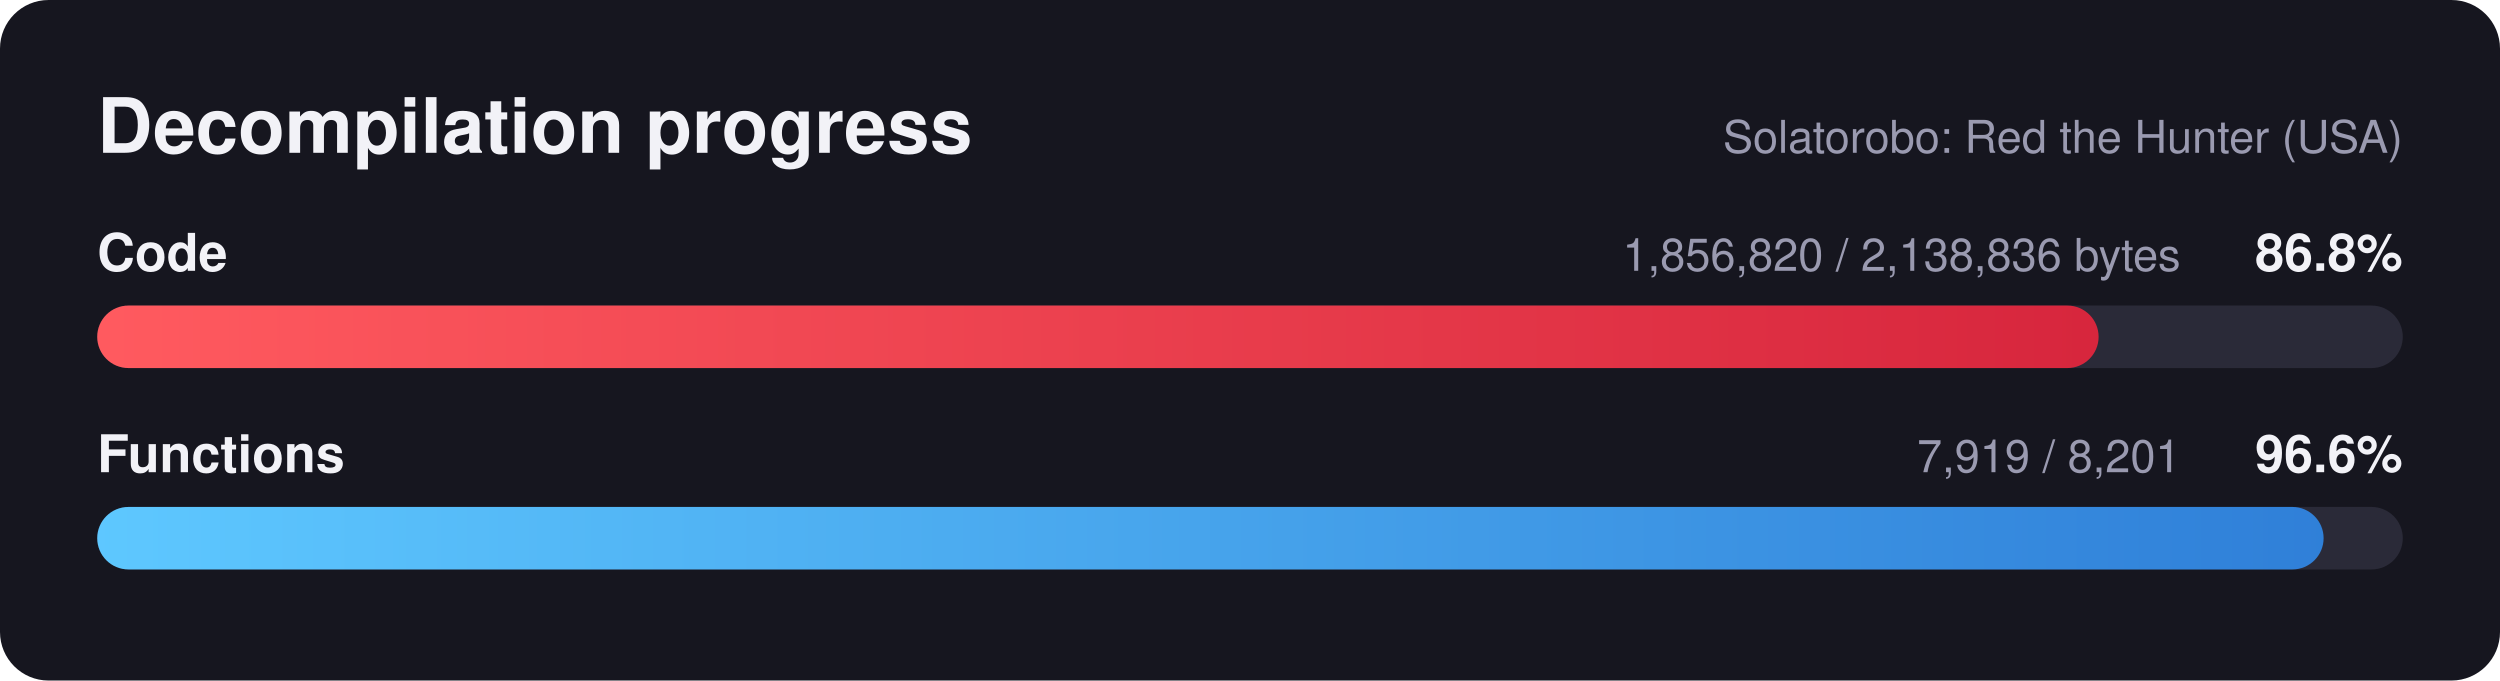
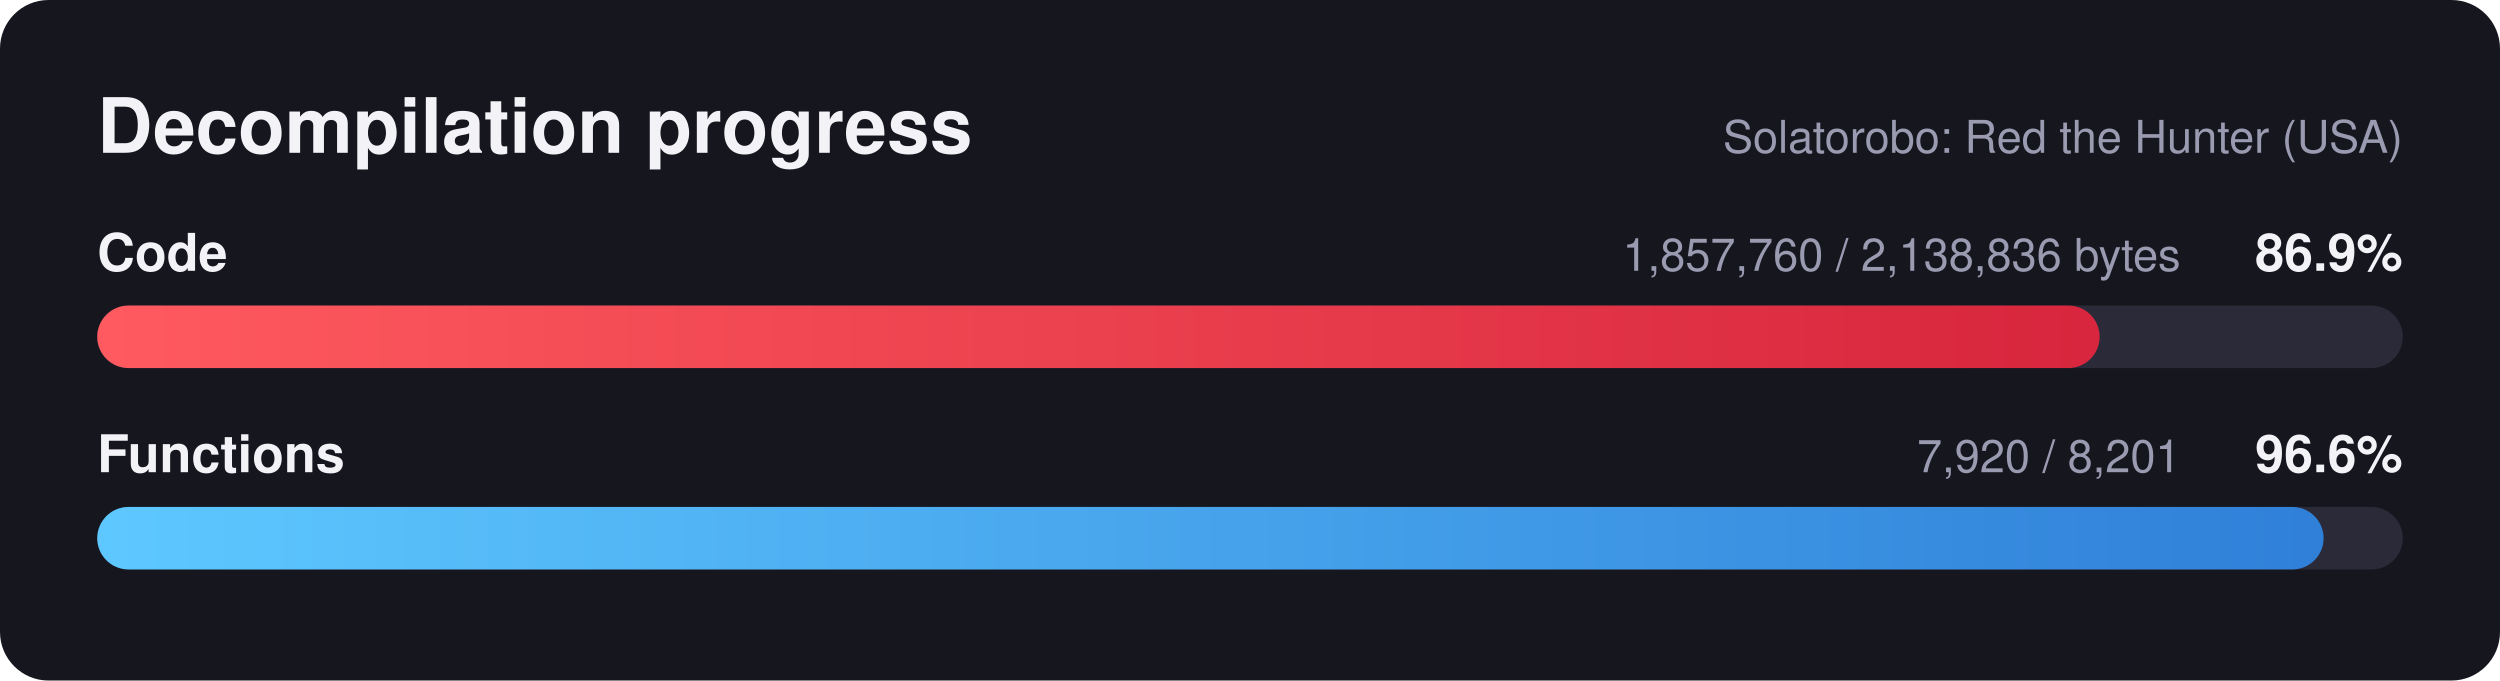
<svg xmlns="http://www.w3.org/2000/svg" width="720" height="196" viewBox="0 0 720 196" font-family="Segoe UI, Helvetica, Arial, sans-serif">
  <defs>
    <linearGradient id="red" x1="0" x2="1" y1="0" y2="0">
      <stop offset="0" stop-color="#ff5a5f" />
      <stop offset="1" stop-color="#d7263d" />
    </linearGradient>
    <linearGradient id="blue" x1="0" x2="1" y1="0" y2="0">
      <stop offset="0" stop-color="#5ec8ff" />
      <stop offset="1" stop-color="#2f7fd8" />
    </linearGradient>
  </defs>
  <rect width="720" height="196" rx="14" fill="#16161f" />
  <text x="28" y="44" fill="#f2f2f7" font-size="22" font-weight="700">Decompilation progress</text>
  <text x="692" y="44" fill="#9a9ab0" font-size="13" text-anchor="end">Solatorobo: Red the Hunter (USA)</text>
  <text x="28" y="78" fill="#f2f2f7" font-size="15" font-weight="600">Code</text>
-   <text x="692" y="78" fill="#f2f2f7" font-size="15" font-weight="700" text-anchor="end">86.8%</text>
-   <text x="628" y="78" fill="#9a9ab0" font-size="13" text-anchor="end">1,856,820 / 2,138,836 bytes</text>
+   <text x="692" y="78" fill="#f2f2f7" font-size="15" font-weight="700" text-anchor="end">86.9%</text>
+   <text x="628" y="78" fill="#9a9ab0" font-size="13" text-anchor="end">1,857,760 / 2,138,836 bytes</text>
  <rect x="28" y="88" width="664" height="18" rx="9.0" fill="#2a2a38" />
-   <rect x="28" y="88" width="576.4" height="18" rx="9.0" fill="url(#red)" />
+   <rect x="28" y="88" width="576.7" height="18" rx="9.0" fill="url(#red)" />
  <text x="28" y="136" fill="#f2f2f7" font-size="15" font-weight="600">Functions</text>
  <text x="692" y="136" fill="#f2f2f7" font-size="15" font-weight="700" text-anchor="end">96.6%</text>
-   <text x="628" y="136" fill="#9a9ab0" font-size="13" text-anchor="end">7,919 / 8,201</text>
+   <text x="628" y="136" fill="#9a9ab0" font-size="13" text-anchor="end">7,920 / 8,201</text>
  <rect x="28" y="146" width="664" height="18" rx="9.0" fill="#2a2a38" />
  <rect x="28" y="146" width="641.2" height="18" rx="9.0" fill="url(#blue)" />
</svg>
